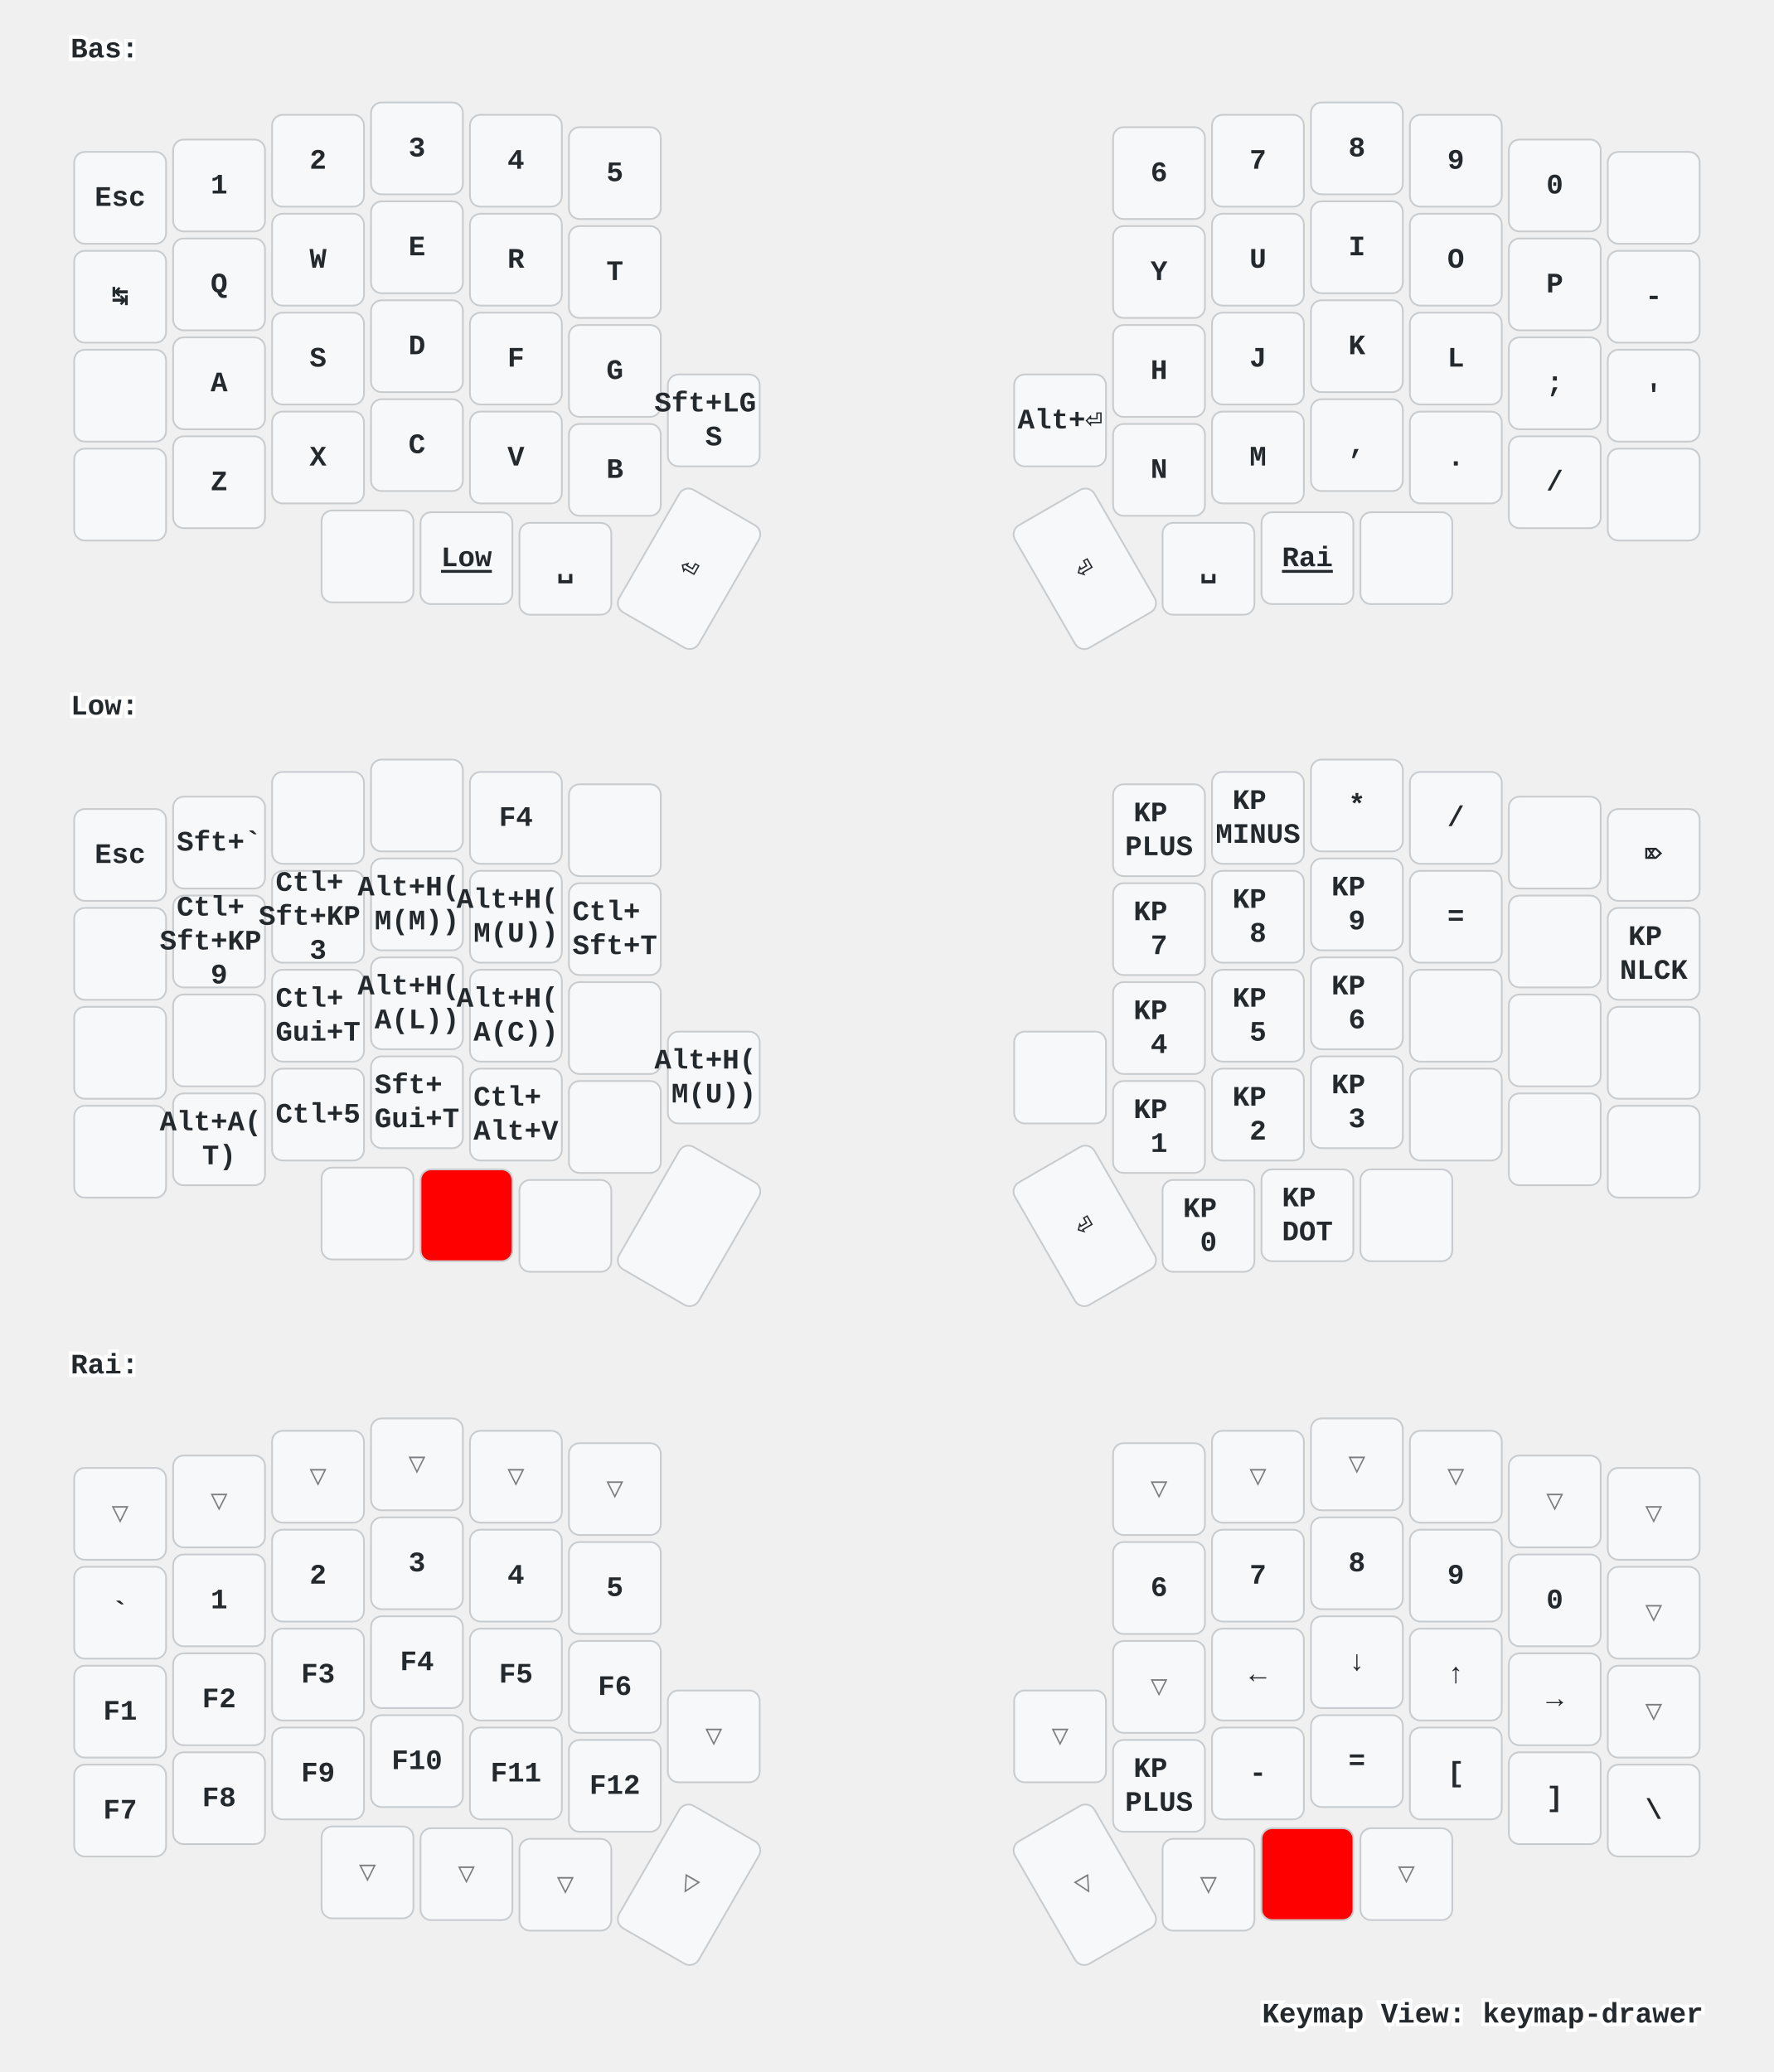
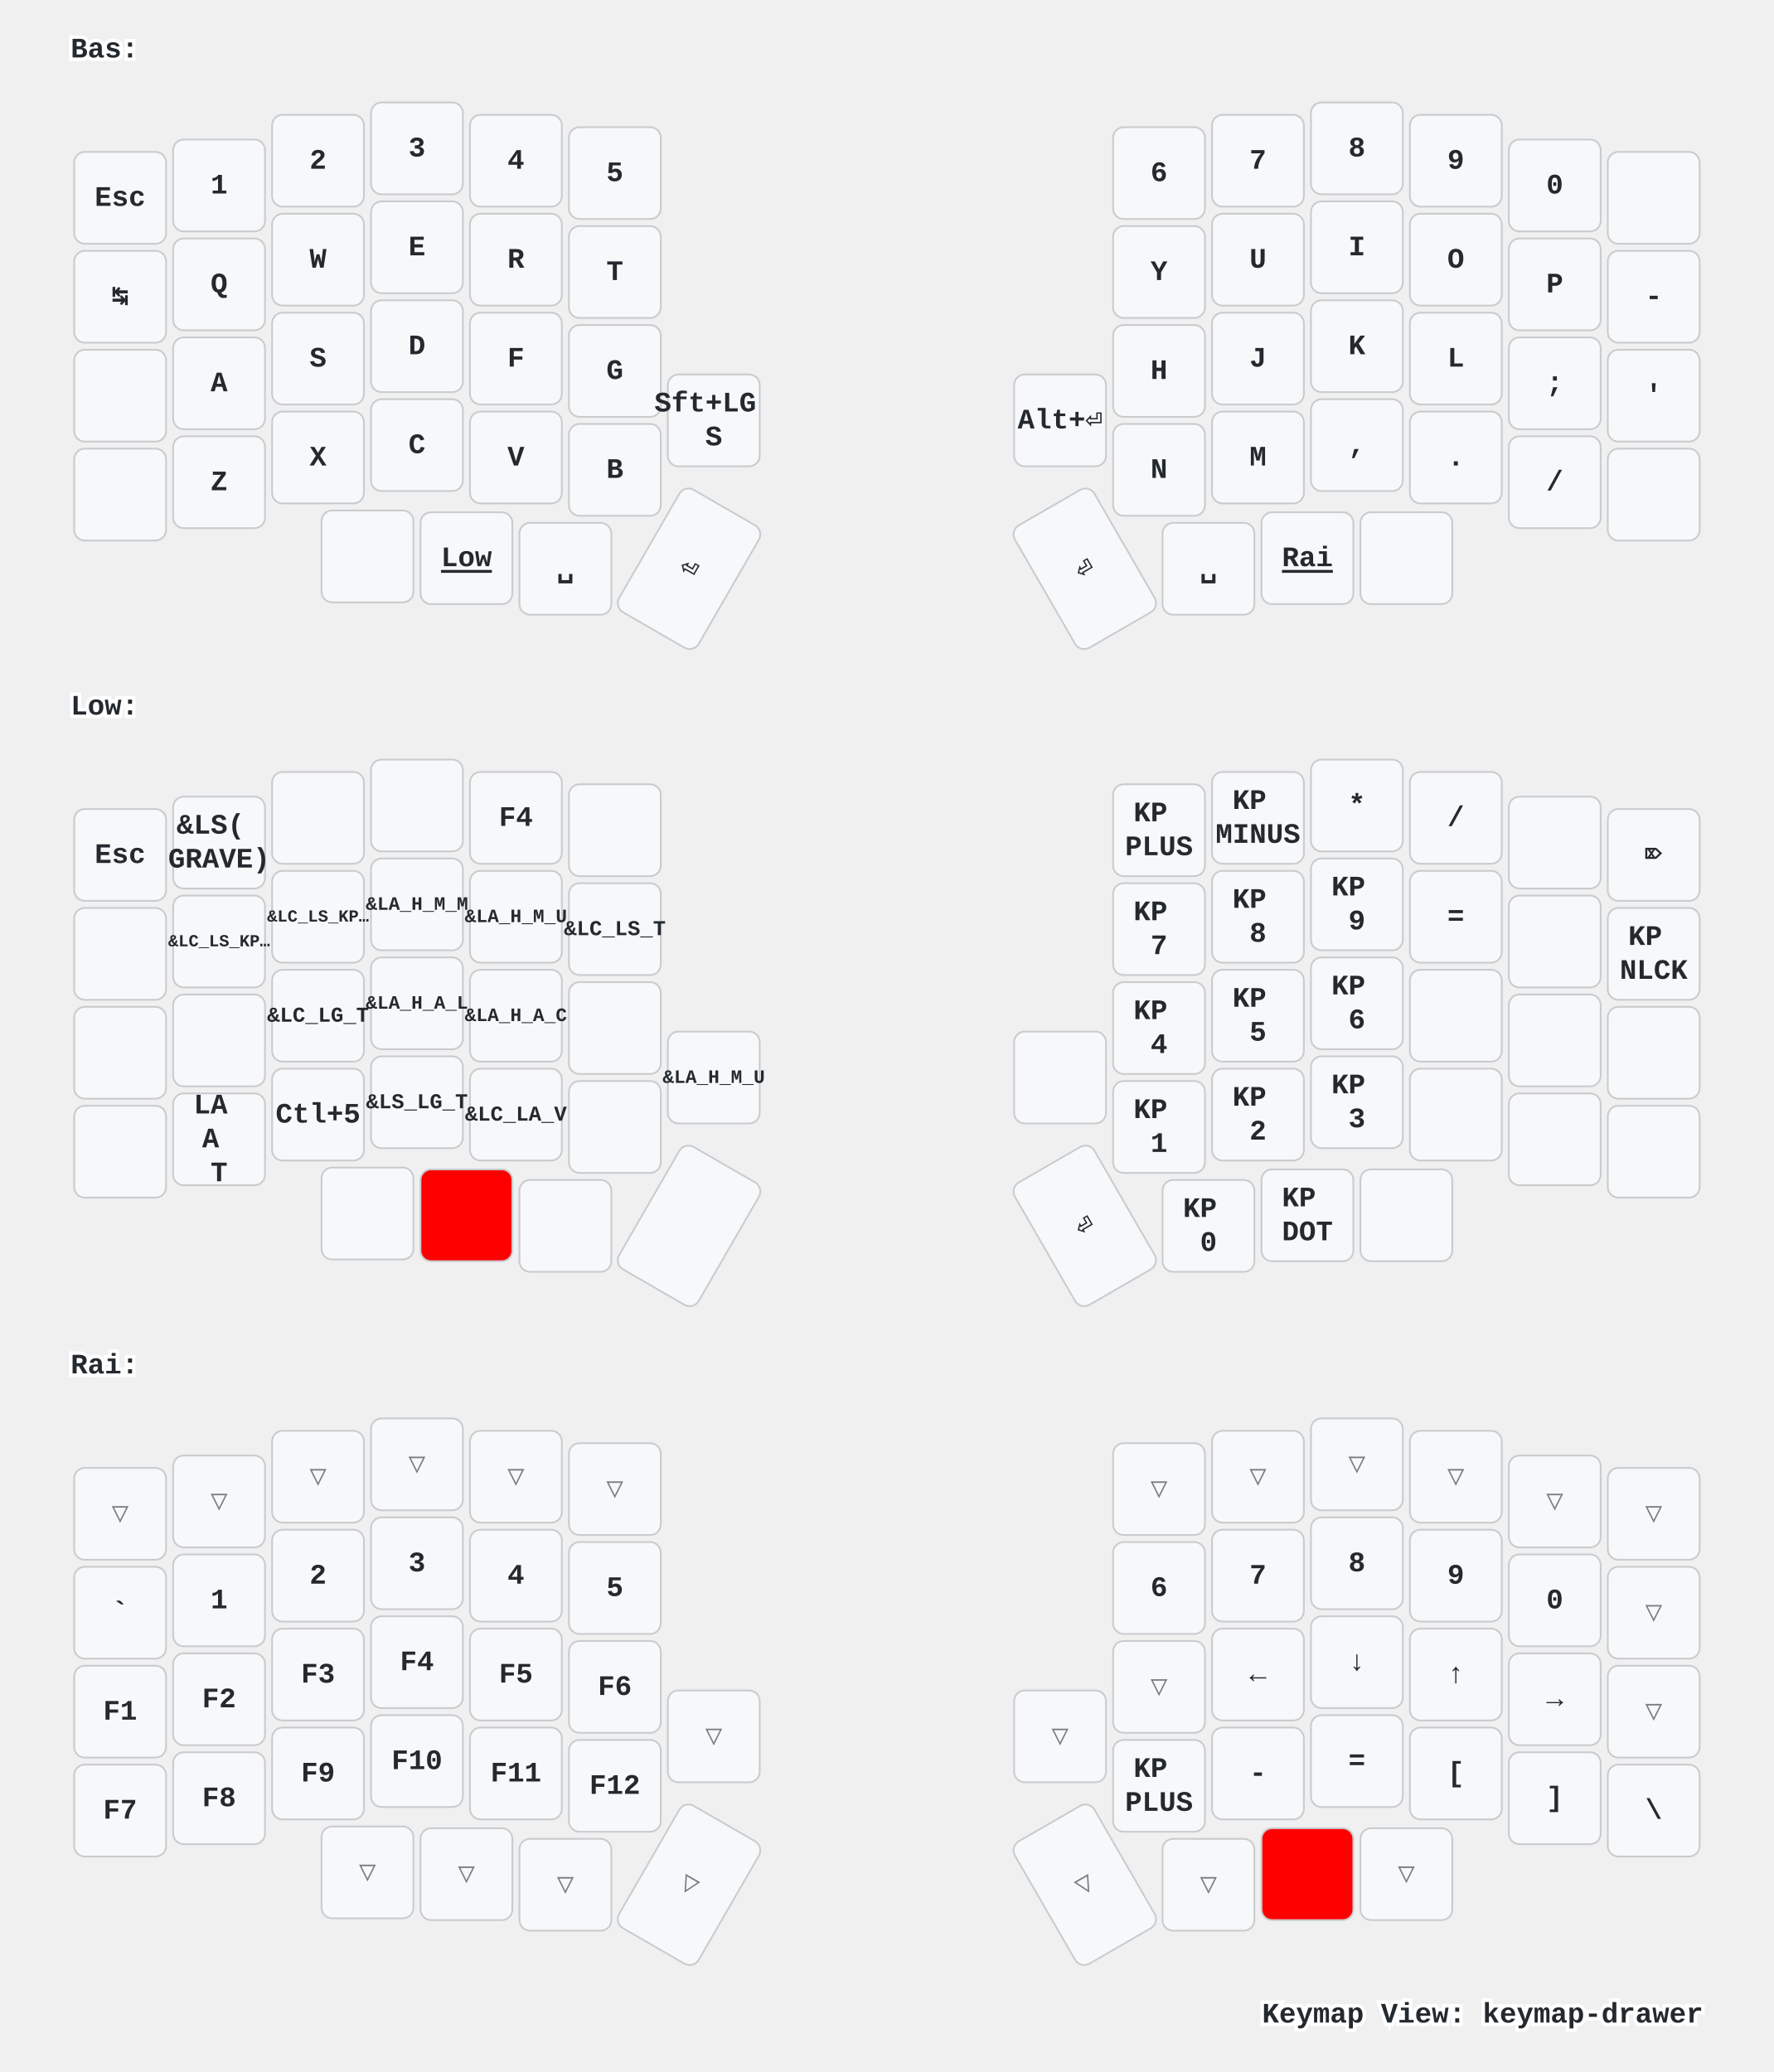
<svg xmlns="http://www.w3.org/2000/svg" xmlns:xlink="http://www.w3.org/1999/xlink" width="1004" height="1173" viewBox="0 0 1004 1173" class="keymap">
  <defs>/* start glyphs */
<svg id="mdi:apple-keyboard-command">
      <svg id="mdi-apple-keyboard-command" viewBox="0 0 24 24">
        <path d="M6,2A4,4 0 0,1 10,6V8H14V6A4,4 0 0,1 18,2A4,4 0 0,1 22,6A4,4 0 0,1 18,10H16V14H18A4,4 0 0,1 22,18A4,4 0 0,1 18,22A4,4 0 0,1 14,18V16H10V18A4,4 0 0,1 6,22A4,4 0 0,1 2,18A4,4 0 0,1 6,14H8V10H6A4,4 0 0,1 2,6A4,4 0 0,1 6,2M16,18A2,2 0 0,0 18,20A2,2 0 0,0 20,18A2,2 0 0,0 18,16H16V18M14,10H10V14H14V10M6,16A2,2 0 0,0 4,18A2,2 0 0,0 6,20A2,2 0 0,0 8,18V16H6M8,6A2,2 0 0,0 6,4A2,2 0 0,0 4,6A2,2 0 0,0 6,8H8V6M18,8A2,2 0 0,0 20,6A2,2 0 0,0 18,4A2,2 0 0,0 16,6V8H18Z" />
      </svg>
    </svg>
    <svg id="mdi:apple-keyboard-control">
      <svg id="mdi-apple-keyboard-control" viewBox="0 0 24 24">
        <path d="M19.78,11.78L18.36,13.19L12,6.83L5.64,13.19L4.22,11.78L12,4L19.78,11.78Z" />
      </svg>
    </svg>
    <svg id="mdi:apple-keyboard-option">
      <svg id="mdi-apple-keyboard-option" viewBox="0 0 24 24">
        <path d="M3,4H9.11L16.15,18H21V20H14.88L7.84,6H3V4M14,4H21V6H14V4Z" />
      </svg>
    </svg>
    <svg id="mdi:apple-keyboard-shift">
      <svg id="mdi-apple-keyboard-shift" viewBox="0 0 24 24">
        <path d="M15,18V12H17.17L12,6.83L6.83,12H9V18H15M12,4L22,14H17V20H7V14H2L12,4Z" />
      </svg>
    </svg>
    <svg id="mdi:backspace-outline">
      <svg id="mdi-backspace-outline" viewBox="0 0 24 24">
        <path d="M19,15.59L17.59,17L14,13.41L10.41,17L9,15.59L12.59,12L9,8.41L10.41,7L14,10.59L17.59,7L19,8.41L15.41,12L19,15.59M22,3A2,2 0 0,1 24,5V19A2,2 0 0,1 22,21H7C6.31,21 5.77,20.64 5.41,20.11L0,12L5.41,3.88C5.77,3.35 6.31,3 7,3H22M22,5H7L2.28,12L7,19H22V5Z" />
      </svg>
    </svg>
  </defs>/* end glyphs */
<style>/* inherit to force styles through use tags */
svg path {
    fill: inherit;
}

/* font and background color specifications */
svg.keymap {
    font-family: SFMono-Regular,Consolas,Liberation Mono,Menlo,monospace;
    font-size: 14px;
    font-kerning: normal;
    text-rendering: optimizeLegibility;
    fill: #24292e;
}

/* default key styling */
rect.key {
    fill: #f6f8fa;
}

rect.key, rect.combo {
    stroke: #c9cccf;
    stroke-width: 1;
}

/* default key side styling, only used is draw_key_sides is set */
rect.side {
    filter: brightness(90%);
}

/* color accent for combo boxes */
rect.combo, rect.combo-separate {
    fill: #cdf;
}

/* color accent for held keys */
rect.held, rect.combo.held {
    fill: #fdd;
}

/* color accent for ghost (optional) keys */
rect.ghost, rect.combo.ghost {
    stroke-dasharray: 4, 4;
    stroke-width: 2;
}

text {
    text-anchor: middle;
    dominant-baseline: middle;
}

/* styling for layer labels */
text.label {
    font-weight: bold;
    text-anchor: start;
    stroke: white;
    stroke-width: 4;
    paint-order: stroke;
}

/* styling for optional footer */
text.footer {
    text-anchor: end;
    dominant-baseline: auto;
    stroke: white;
    stroke-width: 4;
    paint-order: stroke;
}

/* styling for combo tap, and key non-tap label text */
text.combo, text.hold, text.shifted, text.left, text.right {
    font-size: 11px;
}

text.hold {
    text-anchor: middle;
    dominant-baseline: auto;
}

text.shifted {
    text-anchor: middle;
    dominant-baseline: hanging;
}

text.left {
    text-anchor: start;
}

text.right {
    text-anchor: end;
}

text.layer-activator {
    text-decoration: underline;
}

/* styling for hold/shifted label text in combo box */
text.combo.hold, text.combo.shifted, text.combo.left, text.combo.right {
    font-size: 8px;
}

/* lighter symbol for transparent keys */
text.trans {
    fill: #7b7e81;
}

/* styling for combo dendrons */
path.combo {
    stroke-width: 1;
    stroke: gray;
    fill: none;
}

/* Start Tabler Icons Cleanup */
/* cannot use height/width with glyphs */
.icon-tabler &gt; path {
    fill: inherit;
    stroke: inherit;
    stroke-width: 2;
}
/* hide tabler's default box */
.icon-tabler &gt; path[stroke="none"][fill="none"] {
    visibility: hidden;
}
/* End Tabler Icons Cleanup */

/* For default sytles, see https://github.com/caksoylar/keymap-drawer/blob/main/keymap_drawer/config.py#L85 */

svg.keymap {
  font-family: Ubuntu Mono, Inconsolata, Consolas, Liberation Mono, Menlo, monospace;
  font-size: 16px;
  font-weight: bold;
  text-rendering: optimizeLegibility;
}

/* Color accent for held keys
red = #f00
green = #0f0
blue = #00f
yellow = #ff0
cyan = #0ff
magenta = #f0f
white = #fff
black = #000
grey = #888
light grey = #ccc
#ffc
*/
rect.held, rect.combo.held {
    fill: #f00;
}

/* Technique borrowed and extended from https://github.com/englmaxi/zmk-config/blob/master/keymap-drawer/config.yaml */
.sym_sub_text.tap {
  translate: -5px 2px;
  font-size: 20px;
}
.sym_sub_text.shifted {
  translate: 10px 13px;
  font-size: 10px;
  opacity: 1.0;
}
.combo.sym_sub_text.tap {
  translate: -1px 1px;
}
.combo.sym_sub_text.shifted {
  translate: 7px 5px;
  font-size: 10px;
  opacity: 1.0;
}

/* Toggle */
.toggle.shifted {
  translate: -10px 12px;
}

.toggle.hold {
  translate: 13px -23px;
}

/* Variant for tap-dances */
.tap_dance.tap {
  translate: -7px 0px;
  font-size: 12px;
}
.tap_dance.shifted {
  translate: 7px 17px;
  font-size: 12px;
  opacity: 1.0;
}

/* Variant for symbol next to symbol */
.sym_by_sym.tap {
  translate: -6px 0px;
}
.sym_by_sym.shifted {
  translate: 10px 12px;
  opacity: 1.0;
}

.combo.sym_by_sym.tap {
  translate: -35px 0px;
}
.combo.sym_by_sym.shifted {
  translate: 35px 20px;
  opacity: 1.0;
}

.combo.sym_by_sym.hold {
  visibility: hidden;
}

/* hide hold box for combo sym_by_sym */
.combo.sym_by_sym.hold &gt; path[stroke="none"][fill="none"] {
  visibility: hidden;
}
</style>
  <g transform="translate(40, 0)" class="layer-Bas">
    <text x="0" y="28" class="label" id="Bas">Bas:</text>
    <g transform="translate(0, 56)">
      <g transform="translate(28, 56)" class="key keypos-0">
        <rect rx="6" ry="6" x="-26" y="-26" width="52" height="52" class="key" />
        <text x="0" y="0" class="key tap">Esc</text>
      </g>
      <g transform="translate(84, 49)" class="key keypos-1">
        <rect rx="6" ry="6" x="-26" y="-26" width="52" height="52" class="key" />
        <text x="0" y="0" class="key tap">1</text>
      </g>
      <g transform="translate(140, 35)" class="key keypos-2">
        <rect rx="6" ry="6" x="-26" y="-26" width="52" height="52" class="key" />
        <text x="0" y="0" class="key tap">2</text>
      </g>
      <g transform="translate(196, 28)" class="key keypos-3">
        <rect rx="6" ry="6" x="-26" y="-26" width="52" height="52" class="key" />
        <text x="0" y="0" class="key tap">3</text>
      </g>
      <g transform="translate(252, 35)" class="key keypos-4">
        <rect rx="6" ry="6" x="-26" y="-26" width="52" height="52" class="key" />
        <text x="0" y="0" class="key tap">4</text>
      </g>
      <g transform="translate(308, 42)" class="key keypos-5">
        <rect rx="6" ry="6" x="-26" y="-26" width="52" height="52" class="key" />
        <text x="0" y="0" class="key tap">5</text>
      </g>
      <g transform="translate(616, 42)" class="key keypos-6">
        <rect rx="6" ry="6" x="-26" y="-26" width="52" height="52" class="key" />
        <text x="0" y="0" class="key tap">6</text>
      </g>
      <g transform="translate(672, 35)" class="key keypos-7">
        <rect rx="6" ry="6" x="-26" y="-26" width="52" height="52" class="key" />
        <text x="0" y="0" class="key tap">7</text>
      </g>
      <g transform="translate(728, 28)" class="key keypos-8">
        <rect rx="6" ry="6" x="-26" y="-26" width="52" height="52" class="key" />
        <text x="0" y="0" class="key tap">8</text>
      </g>
      <g transform="translate(784, 35)" class="key keypos-9">
        <rect rx="6" ry="6" x="-26" y="-26" width="52" height="52" class="key" />
        <text x="0" y="0" class="key tap">9</text>
      </g>
      <g transform="translate(840, 49)" class="key keypos-10">
        <rect rx="6" ry="6" x="-26" y="-26" width="52" height="52" class="key" />
        <text x="0" y="0" class="key tap">0</text>
      </g>
      <g transform="translate(896, 56)" class="key keypos-11">
        <rect rx="6" ry="6" x="-26" y="-26" width="52" height="52" class="key" />
        <use href="#mdi:backspace-outline" xlink:href="#mdi:backspace-outline" x="-9" y="-9" height="18" width="18.0" class="key tap glyph mdi:backspace-outline" />
      </g>
      <g transform="translate(28, 112)" class="key keypos-12">
        <rect rx="6" ry="6" x="-26" y="-26" width="52" height="52" class="key" />
        <text x="0" y="0" class="key tap">↹</text>
      </g>
      <g transform="translate(84, 105)" class="key keypos-13">
        <rect rx="6" ry="6" x="-26" y="-26" width="52" height="52" class="key" />
        <text x="0" y="0" class="key tap">Q</text>
      </g>
      <g transform="translate(140, 91)" class="key keypos-14">
        <rect rx="6" ry="6" x="-26" y="-26" width="52" height="52" class="key" />
        <text x="0" y="0" class="key tap">W</text>
      </g>
      <g transform="translate(196, 84)" class="key keypos-15">
        <rect rx="6" ry="6" x="-26" y="-26" width="52" height="52" class="key" />
        <text x="0" y="0" class="key tap">E</text>
      </g>
      <g transform="translate(252, 91)" class="key keypos-16">
        <rect rx="6" ry="6" x="-26" y="-26" width="52" height="52" class="key" />
        <text x="0" y="0" class="key tap">R</text>
      </g>
      <g transform="translate(308, 98)" class="key keypos-17">
        <rect rx="6" ry="6" x="-26" y="-26" width="52" height="52" class="key" />
        <text x="0" y="0" class="key tap">T</text>
      </g>
      <g transform="translate(616, 98)" class="key keypos-18">
        <rect rx="6" ry="6" x="-26" y="-26" width="52" height="52" class="key" />
        <text x="0" y="0" class="key tap">Y</text>
      </g>
      <g transform="translate(672, 91)" class="key keypos-19">
        <rect rx="6" ry="6" x="-26" y="-26" width="52" height="52" class="key" />
        <text x="0" y="0" class="key tap">U</text>
      </g>
      <g transform="translate(728, 84)" class="key keypos-20">
        <rect rx="6" ry="6" x="-26" y="-26" width="52" height="52" class="key" />
        <text x="0" y="0" class="key tap">I</text>
      </g>
      <g transform="translate(784, 91)" class="key keypos-21">
        <rect rx="6" ry="6" x="-26" y="-26" width="52" height="52" class="key" />
        <text x="0" y="0" class="key tap">O</text>
      </g>
      <g transform="translate(840, 105)" class="key keypos-22">
        <rect rx="6" ry="6" x="-26" y="-26" width="52" height="52" class="key" />
        <text x="0" y="0" class="key tap">P</text>
      </g>
      <g transform="translate(896, 112)" class="key keypos-23">
        <rect rx="6" ry="6" x="-26" y="-26" width="52" height="52" class="key" />
        <text x="0" y="0" class="key tap">-</text>
      </g>
      <g transform="translate(28, 168)" class="key keypos-24">
        <rect rx="6" ry="6" x="-26" y="-26" width="52" height="52" class="key" />
        <use href="#mdi:apple-keyboard-shift" xlink:href="#mdi:apple-keyboard-shift" x="-9" y="-9" height="18" width="18.0" class="key tap glyph mdi:apple-keyboard-shift" />
      </g>
      <g transform="translate(84, 161)" class="key keypos-25">
        <rect rx="6" ry="6" x="-26" y="-26" width="52" height="52" class="key" />
        <text x="0" y="0" class="key tap">A</text>
      </g>
      <g transform="translate(140, 147)" class="key keypos-26">
        <rect rx="6" ry="6" x="-26" y="-26" width="52" height="52" class="key" />
        <text x="0" y="0" class="key tap">S</text>
      </g>
      <g transform="translate(196, 140)" class="key keypos-27">
        <rect rx="6" ry="6" x="-26" y="-26" width="52" height="52" class="key" />
        <text x="0" y="0" class="key tap">D</text>
      </g>
      <g transform="translate(252, 147)" class="key keypos-28">
        <rect rx="6" ry="6" x="-26" y="-26" width="52" height="52" class="key" />
        <text x="0" y="0" class="key tap">F</text>
      </g>
      <g transform="translate(308, 154)" class="key keypos-29">
        <rect rx="6" ry="6" x="-26" y="-26" width="52" height="52" class="key" />
        <text x="0" y="0" class="key tap">G</text>
      </g>
      <g transform="translate(616, 154)" class="key keypos-30">
        <rect rx="6" ry="6" x="-26" y="-26" width="52" height="52" class="key" />
        <text x="0" y="0" class="key tap">H</text>
      </g>
      <g transform="translate(672, 147)" class="key keypos-31">
        <rect rx="6" ry="6" x="-26" y="-26" width="52" height="52" class="key" />
        <text x="0" y="0" class="key tap">J</text>
      </g>
      <g transform="translate(728, 140)" class="key keypos-32">
        <rect rx="6" ry="6" x="-26" y="-26" width="52" height="52" class="key" />
        <text x="0" y="0" class="key tap">K</text>
      </g>
      <g transform="translate(784, 147)" class="key keypos-33">
        <rect rx="6" ry="6" x="-26" y="-26" width="52" height="52" class="key" />
        <text x="0" y="0" class="key tap">L</text>
      </g>
      <g transform="translate(840, 161)" class="key keypos-34">
        <rect rx="6" ry="6" x="-26" y="-26" width="52" height="52" class="key" />
        <text x="0" y="0" class="key tap">;</text>
      </g>
      <g transform="translate(896, 168)" class="key keypos-35">
        <rect rx="6" ry="6" x="-26" y="-26" width="52" height="52" class="key" />
        <text x="0" y="0" class="key tap">'</text>
      </g>
      <g transform="translate(28, 224)" class="key keypos-36">
        <rect rx="6" ry="6" x="-26" y="-26" width="52" height="52" class="key" />
        <use href="#mdi:apple-keyboard-control" xlink:href="#mdi:apple-keyboard-control" x="-9" y="-9" height="18" width="18.0" class="key tap glyph mdi:apple-keyboard-control" />
      </g>
      <g transform="translate(84, 217)" class="key keypos-37">
        <rect rx="6" ry="6" x="-26" y="-26" width="52" height="52" class="key" />
        <text x="0" y="0" class="key tap">Z</text>
      </g>
      <g transform="translate(140, 203)" class="key keypos-38">
        <rect rx="6" ry="6" x="-26" y="-26" width="52" height="52" class="key" />
        <text x="0" y="0" class="key tap">X</text>
      </g>
      <g transform="translate(196, 196)" class="key keypos-39">
        <rect rx="6" ry="6" x="-26" y="-26" width="52" height="52" class="key" />
        <text x="0" y="0" class="key tap">C</text>
      </g>
      <g transform="translate(252, 203)" class="key keypos-40">
        <rect rx="6" ry="6" x="-26" y="-26" width="52" height="52" class="key" />
        <text x="0" y="0" class="key tap">V</text>
      </g>
      <g transform="translate(308, 210)" class="key keypos-41">
        <rect rx="6" ry="6" x="-26" y="-26" width="52" height="52" class="key" />
        <text x="0" y="0" class="key tap">B</text>
      </g>
      <g transform="translate(364, 182)" class="key keypos-42">
        <rect rx="6" ry="6" x="-26" y="-26" width="52" height="52" class="key" />
        <text x="0" y="0" class="key tap">
          <tspan x="0" dy="-0.6em">Sft+LG</tspan>
          <tspan x="0" dy="1.2em">S</tspan>
        </text>
      </g>
      <g transform="translate(560, 182)" class="key keypos-43">
        <rect rx="6" ry="6" x="-26" y="-26" width="52" height="52" class="key" />
        <text x="0" y="0" class="key tap">Alt+⏎</text>
      </g>
      <g transform="translate(616, 210)" class="key keypos-44">
        <rect rx="6" ry="6" x="-26" y="-26" width="52" height="52" class="key" />
        <text x="0" y="0" class="key tap">N</text>
      </g>
      <g transform="translate(672, 203)" class="key keypos-45">
        <rect rx="6" ry="6" x="-26" y="-26" width="52" height="52" class="key" />
        <text x="0" y="0" class="key tap">M</text>
      </g>
      <g transform="translate(728, 196)" class="key keypos-46">
        <rect rx="6" ry="6" x="-26" y="-26" width="52" height="52" class="key" />
        <text x="0" y="0" class="key tap">,</text>
      </g>
      <g transform="translate(784, 203)" class="key keypos-47">
        <rect rx="6" ry="6" x="-26" y="-26" width="52" height="52" class="key" />
        <text x="0" y="0" class="key tap">.</text>
      </g>
      <g transform="translate(840, 217)" class="key keypos-48">
        <rect rx="6" ry="6" x="-26" y="-26" width="52" height="52" class="key" />
        <text x="0" y="0" class="key tap">/</text>
      </g>
      <g transform="translate(896, 224)" class="key keypos-49">
        <rect rx="6" ry="6" x="-26" y="-26" width="52" height="52" class="key" />
        <use href="#mdi:apple-keyboard-shift" xlink:href="#mdi:apple-keyboard-shift" x="-9" y="-9" height="18" width="18.0" class="key tap glyph mdi:apple-keyboard-shift" />
      </g>
      <g transform="translate(168, 259)" class="key keypos-50">
        <rect rx="6" ry="6" x="-26" y="-26" width="52" height="52" class="key" />
        <use href="#mdi:apple-keyboard-command" xlink:href="#mdi:apple-keyboard-command" x="-9" y="-9" height="18" width="18.0" class="key tap glyph mdi:apple-keyboard-command" />
      </g>
      <g transform="translate(224, 260)" class="key keypos-51">
        <rect rx="6" ry="6" x="-26" y="-26" width="52" height="52" class="key" />
        <a href="#Low">
          <text x="0" y="0" class="key tap layer-activator">Low</text>
        </a>
      </g>
      <g transform="translate(280, 266)" class="key keypos-52">
        <rect rx="6" ry="6" x="-26" y="-26" width="52" height="52" class="key" />
        <text x="0" y="0" class="key tap">␣</text>
      </g>
      <g transform="translate(350, 266) rotate(30.0)" class="key keypos-53">
        <rect rx="6" ry="6" x="-26" y="-40" width="52" height="80" class="key" />
        <text x="0" y="0" class="key tap">⏎</text>
      </g>
      <g transform="translate(574, 266) rotate(-30.0)" class="key keypos-54">
        <rect rx="6" ry="6" x="-26" y="-40" width="52" height="80" class="key" />
        <text x="0" y="0" class="key tap">⏎</text>
      </g>
      <g transform="translate(644, 266)" class="key keypos-55">
        <rect rx="6" ry="6" x="-26" y="-26" width="52" height="52" class="key" />
        <text x="0" y="0" class="key tap">␣</text>
      </g>
      <g transform="translate(700, 260)" class="key keypos-56">
        <rect rx="6" ry="6" x="-26" y="-26" width="52" height="52" class="key" />
        <a href="#Rai">
          <text x="0" y="0" class="key tap layer-activator">Rai</text>
        </a>
      </g>
      <g transform="translate(756, 260)" class="key keypos-57">
        <rect rx="6" ry="6" x="-26" y="-26" width="52" height="52" class="key" />
        <use href="#mdi:apple-keyboard-option" xlink:href="#mdi:apple-keyboard-option" x="-9" y="-9" height="18" width="18.0" class="key tap glyph mdi:apple-keyboard-option" />
      </g>
    </g>
  </g>
  <g transform="translate(40, 372)" class="layer-Low">
    <text x="0" y="28" class="label" id="Low">Low:</text>
    <g transform="translate(0, 56)">
      <g transform="translate(28, 56)" class="key keypos-0">
        <rect rx="6" ry="6" x="-26" y="-26" width="52" height="52" class="key" />
        <text x="0" y="0" class="key tap">Esc</text>
      </g>
      <g transform="translate(84, 49)" class="key keypos-1">
        <rect rx="6" ry="6" x="-26" y="-26" width="52" height="52" class="key" />
-         <text x="0" y="0" class="key tap">Sft+`</text>
+         <text x="0" y="0" class="key tap">
+           <tspan x="0" dy="-0.6em">&amp;LS(</tspan>
+           <tspan x="0" dy="1.2em">GRAVE)</tspan>
+         </text>
      </g>
      <g transform="translate(140, 35)" class="key keypos-2">
        <rect rx="6" ry="6" x="-26" y="-26" width="52" height="52" class="key" />
      </g>
      <g transform="translate(196, 28)" class="key keypos-3">
        <rect rx="6" ry="6" x="-26" y="-26" width="52" height="52" class="key" />
      </g>
      <g transform="translate(252, 35)" class="key keypos-4">
        <rect rx="6" ry="6" x="-26" y="-26" width="52" height="52" class="key" />
        <text x="0" y="0" class="key tap">F4</text>
      </g>
      <g transform="translate(308, 42)" class="key keypos-5">
        <rect rx="6" ry="6" x="-26" y="-26" width="52" height="52" class="key" />
      </g>
      <g transform="translate(616, 42)" class="key keypos-6">
        <rect rx="6" ry="6" x="-26" y="-26" width="52" height="52" class="key" />
        <text x="0" y="0" class="key tap">
          <tspan x="0" dy="-0.6em">KP</tspan>
          <tspan x="0" dy="1.2em">PLUS</tspan>
        </text>
      </g>
      <g transform="translate(672, 35)" class="key keypos-7">
        <rect rx="6" ry="6" x="-26" y="-26" width="52" height="52" class="key" />
        <text x="0" y="0" class="key tap">
          <tspan x="0" dy="-0.6em">KP</tspan>
          <tspan x="0" dy="1.2em">MINUS</tspan>
        </text>
      </g>
      <g transform="translate(728, 28)" class="key keypos-8">
        <rect rx="6" ry="6" x="-26" y="-26" width="52" height="52" class="key" />
        <text x="0" y="0" class="key tap">*</text>
      </g>
      <g transform="translate(784, 35)" class="key keypos-9">
        <rect rx="6" ry="6" x="-26" y="-26" width="52" height="52" class="key" />
        <text x="0" y="0" class="key tap">/</text>
      </g>
      <g transform="translate(840, 49)" class="key keypos-10">
        <rect rx="6" ry="6" x="-26" y="-26" width="52" height="52" class="key" />
      </g>
      <g transform="translate(896, 56)" class="key keypos-11">
        <rect rx="6" ry="6" x="-26" y="-26" width="52" height="52" class="key" />
        <text x="0" y="0" class="key tap">⌦</text>
      </g>
      <g transform="translate(28, 112)" class="key keypos-12">
        <rect rx="6" ry="6" x="-26" y="-26" width="52" height="52" class="key" />
      </g>
      <g transform="translate(84, 105)" class="key keypos-13">
        <rect rx="6" ry="6" x="-26" y="-26" width="52" height="52" class="key" />
        <text x="0" y="0" class="key tap">
-           <tspan x="0" dy="-1.2em">Ctl+</tspan>
-           <tspan x="0" dy="1.2em">Sft+KP</tspan>
+           <tspan style="font-size: 60%">&amp;LC_LS_KP…</tspan>
+         </text>
+       </g>
+       <g transform="translate(140, 91)" class="key keypos-14">
+         <rect rx="6" ry="6" x="-26" y="-26" width="52" height="52" class="key" />
+         <text x="0" y="0" class="key tap">
+           <tspan style="font-size: 60%">&amp;LC_LS_KP…</tspan>
+         </text>
+       </g>
+       <g transform="translate(196, 84)" class="key keypos-15">
+         <rect rx="6" ry="6" x="-26" y="-26" width="52" height="52" class="key" />
+         <text x="0" y="0" class="key tap">
+           <tspan style="font-size: 67%">&amp;LA_H_M_M</tspan>
+         </text>
+       </g>
+       <g transform="translate(252, 91)" class="key keypos-16">
+         <rect rx="6" ry="6" x="-26" y="-26" width="52" height="52" class="key" />
+         <text x="0" y="0" class="key tap">
+           <tspan style="font-size: 67%">&amp;LA_H_M_U</tspan>
+         </text>
+       </g>
+       <g transform="translate(308, 98)" class="key keypos-17">
+         <rect rx="6" ry="6" x="-26" y="-26" width="52" height="52" class="key" />
+         <text x="0" y="0" class="key tap">
+           <tspan style="font-size: 75%">&amp;LC_LS_T</tspan>
+         </text>
+       </g>
+       <g transform="translate(616, 98)" class="key keypos-18">
+         <rect rx="6" ry="6" x="-26" y="-26" width="52" height="52" class="key" />
+         <text x="0" y="0" class="key tap">
+           <tspan x="0" dy="-0.6em">KP</tspan>
+           <tspan x="0" dy="1.2em">7</tspan>
+         </text>
+       </g>
+       <g transform="translate(672, 91)" class="key keypos-19">
+         <rect rx="6" ry="6" x="-26" y="-26" width="52" height="52" class="key" />
+         <text x="0" y="0" class="key tap">
+           <tspan x="0" dy="-0.6em">KP</tspan>
+           <tspan x="0" dy="1.2em">8</tspan>
+         </text>
+       </g>
+       <g transform="translate(728, 84)" class="key keypos-20">
+         <rect rx="6" ry="6" x="-26" y="-26" width="52" height="52" class="key" />
+         <text x="0" y="0" class="key tap">
+           <tspan x="0" dy="-0.6em">KP</tspan>
          <tspan x="0" dy="1.2em">9</tspan>
        </text>
      </g>
-       <g transform="translate(140, 91)" class="key keypos-14">
-         <rect rx="6" ry="6" x="-26" y="-26" width="52" height="52" class="key" />
-         <text x="0" y="0" class="key tap">
-           <tspan x="0" dy="-1.2em">Ctl+</tspan>
-           <tspan x="0" dy="1.2em">Sft+KP</tspan>
-           <tspan x="0" dy="1.2em">3</tspan>
-         </text>
-       </g>
-       <g transform="translate(196, 84)" class="key keypos-15">
-         <rect rx="6" ry="6" x="-26" y="-26" width="52" height="52" class="key" />
-         <text x="0" y="0" class="key tap">
-           <tspan x="0" dy="-0.6em">Alt+H(</tspan>
-           <tspan x="0" dy="1.2em">M(M))</tspan>
-         </text>
-       </g>
-       <g transform="translate(252, 91)" class="key keypos-16">
-         <rect rx="6" ry="6" x="-26" y="-26" width="52" height="52" class="key" />
-         <text x="0" y="0" class="key tap">
-           <tspan x="0" dy="-0.6em">Alt+H(</tspan>
-           <tspan x="0" dy="1.2em">M(U))</tspan>
-         </text>
-       </g>
-       <g transform="translate(308, 98)" class="key keypos-17">
-         <rect rx="6" ry="6" x="-26" y="-26" width="52" height="52" class="key" />
-         <text x="0" y="0" class="key tap">
-           <tspan x="0" dy="-0.6em">Ctl+</tspan>
-           <tspan x="0" dy="1.2em">Sft+T</tspan>
-         </text>
-       </g>
-       <g transform="translate(616, 98)" class="key keypos-18">
-         <rect rx="6" ry="6" x="-26" y="-26" width="52" height="52" class="key" />
-         <text x="0" y="0" class="key tap">
-           <tspan x="0" dy="-0.6em">KP</tspan>
-           <tspan x="0" dy="1.2em">7</tspan>
-         </text>
-       </g>
-       <g transform="translate(672, 91)" class="key keypos-19">
-         <rect rx="6" ry="6" x="-26" y="-26" width="52" height="52" class="key" />
-         <text x="0" y="0" class="key tap">
-           <tspan x="0" dy="-0.6em">KP</tspan>
-           <tspan x="0" dy="1.2em">8</tspan>
-         </text>
-       </g>
-       <g transform="translate(728, 84)" class="key keypos-20">
-         <rect rx="6" ry="6" x="-26" y="-26" width="52" height="52" class="key" />
-         <text x="0" y="0" class="key tap">
-           <tspan x="0" dy="-0.6em">KP</tspan>
-           <tspan x="0" dy="1.2em">9</tspan>
-         </text>
-       </g>
      <g transform="translate(784, 91)" class="key keypos-21">
        <rect rx="6" ry="6" x="-26" y="-26" width="52" height="52" class="key" />
        <text x="0" y="0" class="key tap">=</text>
      </g>
      <g transform="translate(840, 105)" class="key keypos-22">
        <rect rx="6" ry="6" x="-26" y="-26" width="52" height="52" class="key" />
      </g>
      <g transform="translate(896, 112)" class="key keypos-23">
        <rect rx="6" ry="6" x="-26" y="-26" width="52" height="52" class="key" />
        <text x="0" y="0" class="key tap">
          <tspan x="0" dy="-0.6em">KP</tspan>
          <tspan x="0" dy="1.2em">NLCK</tspan>
        </text>
      </g>
      <g transform="translate(28, 168)" class="key keypos-24">
        <rect rx="6" ry="6" x="-26" y="-26" width="52" height="52" class="key" />
        <use href="#mdi:apple-keyboard-shift" xlink:href="#mdi:apple-keyboard-shift" x="-9" y="-9" height="18" width="18.0" class="key tap glyph mdi:apple-keyboard-shift" />
      </g>
      <g transform="translate(84, 161)" class="key keypos-25">
        <rect rx="6" ry="6" x="-26" y="-26" width="52" height="52" class="key" />
        <use href="#mdi:apple-keyboard-control" xlink:href="#mdi:apple-keyboard-control" x="-9" y="-9" height="18" width="18.0" class="key tap glyph mdi:apple-keyboard-control" />
      </g>
      <g transform="translate(140, 147)" class="key keypos-26">
        <rect rx="6" ry="6" x="-26" y="-26" width="52" height="52" class="key" />
        <text x="0" y="0" class="key tap">
-           <tspan x="0" dy="-0.6em">Ctl+</tspan>
-           <tspan x="0" dy="1.2em">Gui+T</tspan>
+           <tspan style="font-size: 75%">&amp;LC_LG_T</tspan>
        </text>
      </g>
      <g transform="translate(196, 140)" class="key keypos-27">
        <rect rx="6" ry="6" x="-26" y="-26" width="52" height="52" class="key" />
        <text x="0" y="0" class="key tap">
-           <tspan x="0" dy="-0.6em">Alt+H(</tspan>
-           <tspan x="0" dy="1.2em">A(L))</tspan>
+           <tspan style="font-size: 67%">&amp;LA_H_A_L</tspan>
        </text>
      </g>
      <g transform="translate(252, 147)" class="key keypos-28">
        <rect rx="6" ry="6" x="-26" y="-26" width="52" height="52" class="key" />
        <text x="0" y="0" class="key tap">
-           <tspan x="0" dy="-0.6em">Alt+H(</tspan>
-           <tspan x="0" dy="1.2em">A(C))</tspan>
+           <tspan style="font-size: 67%">&amp;LA_H_A_C</tspan>
        </text>
      </g>
      <g transform="translate(308, 154)" class="key keypos-29">
        <rect rx="6" ry="6" x="-26" y="-26" width="52" height="52" class="key" />
      </g>
      <g transform="translate(616, 154)" class="key keypos-30">
        <rect rx="6" ry="6" x="-26" y="-26" width="52" height="52" class="key" />
        <text x="0" y="0" class="key tap">
          <tspan x="0" dy="-0.6em">KP</tspan>
          <tspan x="0" dy="1.2em">4</tspan>
        </text>
      </g>
      <g transform="translate(672, 147)" class="key keypos-31">
        <rect rx="6" ry="6" x="-26" y="-26" width="52" height="52" class="key" />
        <text x="0" y="0" class="key tap">
          <tspan x="0" dy="-0.6em">KP</tspan>
          <tspan x="0" dy="1.2em">5</tspan>
        </text>
      </g>
      <g transform="translate(728, 140)" class="key keypos-32">
        <rect rx="6" ry="6" x="-26" y="-26" width="52" height="52" class="key" />
        <text x="0" y="0" class="key tap">
          <tspan x="0" dy="-0.6em">KP</tspan>
          <tspan x="0" dy="1.2em">6</tspan>
        </text>
      </g>
      <g transform="translate(784, 147)" class="key keypos-33">
        <rect rx="6" ry="6" x="-26" y="-26" width="52" height="52" class="key" />
      </g>
      <g transform="translate(840, 161)" class="key keypos-34">
        <rect rx="6" ry="6" x="-26" y="-26" width="52" height="52" class="key" />
      </g>
      <g transform="translate(896, 168)" class="key keypos-35">
        <rect rx="6" ry="6" x="-26" y="-26" width="52" height="52" class="key" />
      </g>
      <g transform="translate(28, 224)" class="key keypos-36">
        <rect rx="6" ry="6" x="-26" y="-26" width="52" height="52" class="key" />
        <use href="#mdi:apple-keyboard-control" xlink:href="#mdi:apple-keyboard-control" x="-9" y="-9" height="18" width="18.0" class="key tap glyph mdi:apple-keyboard-control" />
      </g>
      <g transform="translate(84, 217)" class="key keypos-37">
        <rect rx="6" ry="6" x="-26" y="-26" width="52" height="52" class="key" />
        <text x="0" y="0" class="key tap">
-           <tspan x="0" dy="-0.6em">Alt+A(</tspan>
-           <tspan x="0" dy="1.2em">T)</tspan>
+           <tspan x="0" dy="-1.2em">LA</tspan>
+           <tspan x="0" dy="1.2em">A</tspan>
+           <tspan x="0" dy="1.2em">T</tspan>
        </text>
      </g>
      <g transform="translate(140, 203)" class="key keypos-38">
        <rect rx="6" ry="6" x="-26" y="-26" width="52" height="52" class="key" />
        <text x="0" y="0" class="key tap">Ctl+5</text>
      </g>
      <g transform="translate(196, 196)" class="key keypos-39">
        <rect rx="6" ry="6" x="-26" y="-26" width="52" height="52" class="key" />
        <text x="0" y="0" class="key tap">
-           <tspan x="0" dy="-0.6em">Sft+</tspan>
-           <tspan x="0" dy="1.2em">Gui+T</tspan>
+           <tspan style="font-size: 75%">&amp;LS_LG_T</tspan>
        </text>
      </g>
      <g transform="translate(252, 203)" class="key keypos-40">
        <rect rx="6" ry="6" x="-26" y="-26" width="52" height="52" class="key" />
        <text x="0" y="0" class="key tap">
-           <tspan x="0" dy="-0.6em">Ctl+</tspan>
-           <tspan x="0" dy="1.2em">Alt+V</tspan>
+           <tspan style="font-size: 75%">&amp;LC_LA_V</tspan>
        </text>
      </g>
      <g transform="translate(308, 210)" class="key keypos-41">
        <rect rx="6" ry="6" x="-26" y="-26" width="52" height="52" class="key" />
      </g>
      <g transform="translate(364, 182)" class="key keypos-42">
        <rect rx="6" ry="6" x="-26" y="-26" width="52" height="52" class="key" />
        <text x="0" y="0" class="key tap">
-           <tspan x="0" dy="-0.6em">Alt+H(</tspan>
-           <tspan x="0" dy="1.2em">M(U))</tspan>
+           <tspan style="font-size: 67%">&amp;LA_H_M_U</tspan>
        </text>
      </g>
      <g transform="translate(560, 182)" class="key keypos-43">
        <rect rx="6" ry="6" x="-26" y="-26" width="52" height="52" class="key" />
      </g>
      <g transform="translate(616, 210)" class="key keypos-44">
        <rect rx="6" ry="6" x="-26" y="-26" width="52" height="52" class="key" />
        <text x="0" y="0" class="key tap">
          <tspan x="0" dy="-0.6em">KP</tspan>
          <tspan x="0" dy="1.2em">1</tspan>
        </text>
      </g>
      <g transform="translate(672, 203)" class="key keypos-45">
        <rect rx="6" ry="6" x="-26" y="-26" width="52" height="52" class="key" />
        <text x="0" y="0" class="key tap">
          <tspan x="0" dy="-0.6em">KP</tspan>
          <tspan x="0" dy="1.2em">2</tspan>
        </text>
      </g>
      <g transform="translate(728, 196)" class="key keypos-46">
        <rect rx="6" ry="6" x="-26" y="-26" width="52" height="52" class="key" />
        <text x="0" y="0" class="key tap">
          <tspan x="0" dy="-0.6em">KP</tspan>
          <tspan x="0" dy="1.2em">3</tspan>
        </text>
      </g>
      <g transform="translate(784, 203)" class="key keypos-47">
        <rect rx="6" ry="6" x="-26" y="-26" width="52" height="52" class="key" />
      </g>
      <g transform="translate(840, 217)" class="key keypos-48">
        <rect rx="6" ry="6" x="-26" y="-26" width="52" height="52" class="key" />
      </g>
      <g transform="translate(896, 224)" class="key keypos-49">
        <rect rx="6" ry="6" x="-26" y="-26" width="52" height="52" class="key" />
        <use href="#mdi:backspace-outline" xlink:href="#mdi:backspace-outline" x="-9" y="-9" height="18" width="18.0" class="key tap glyph mdi:backspace-outline" />
      </g>
      <g transform="translate(168, 259)" class="key keypos-50">
        <rect rx="6" ry="6" x="-26" y="-26" width="52" height="52" class="key" />
        <use href="#mdi:apple-keyboard-command" xlink:href="#mdi:apple-keyboard-command" x="-9" y="-9" height="18" width="18.0" class="key tap glyph mdi:apple-keyboard-command" />
      </g>
      <g transform="translate(224, 260)" class="key held keypos-51">
        <rect rx="6" ry="6" x="-26" y="-26" width="52" height="52" class="key held" />
      </g>
      <g transform="translate(280, 266)" class="key keypos-52">
        <rect rx="6" ry="6" x="-26" y="-26" width="52" height="52" class="key" />
        <use href="#mdi:apple-keyboard-option" xlink:href="#mdi:apple-keyboard-option" x="-9" y="-9" height="18" width="18.0" class="key tap glyph mdi:apple-keyboard-option" />
      </g>
      <g transform="translate(350, 266) rotate(30.0)" class="key keypos-53">
        <rect rx="6" ry="6" x="-26" y="-40" width="52" height="80" class="key" />
        <use href="#mdi:backspace-outline" xlink:href="#mdi:backspace-outline" x="-9" y="-9" height="18" width="18.0" class="key tap glyph mdi:backspace-outline" />
      </g>
      <g transform="translate(574, 266) rotate(-30.0)" class="key keypos-54">
        <rect rx="6" ry="6" x="-26" y="-40" width="52" height="80" class="key" />
        <text x="0" y="0" class="key tap">⏎</text>
      </g>
      <g transform="translate(644, 266)" class="key keypos-55">
        <rect rx="6" ry="6" x="-26" y="-26" width="52" height="52" class="key" />
        <text x="0" y="0" class="key tap">
          <tspan x="0" dy="-0.6em">KP</tspan>
          <tspan x="0" dy="1.2em">0</tspan>
        </text>
      </g>
      <g transform="translate(700, 260)" class="key keypos-56">
        <rect rx="6" ry="6" x="-26" y="-26" width="52" height="52" class="key" />
        <text x="0" y="0" class="key tap">
          <tspan x="0" dy="-0.6em">KP</tspan>
          <tspan x="0" dy="1.2em">DOT</tspan>
        </text>
      </g>
      <g transform="translate(756, 260)" class="key keypos-57">
        <rect rx="6" ry="6" x="-26" y="-26" width="52" height="52" class="key" />
        <use href="#mdi:backspace-outline" xlink:href="#mdi:backspace-outline" x="-9" y="-9" height="18" width="18.0" class="key tap glyph mdi:backspace-outline" />
      </g>
    </g>
  </g>
  <g transform="translate(40, 745)" class="layer-Rai">
    <text x="0" y="28" class="label" id="Rai">Rai:</text>
    <g transform="translate(0, 56)">
      <g transform="translate(28, 56)" class="key trans keypos-0">
        <rect rx="6" ry="6" x="-26" y="-26" width="52" height="52" class="key trans" />
        <text x="0" y="0" class="key trans tap">▽</text>
      </g>
      <g transform="translate(84, 49)" class="key trans keypos-1">
        <rect rx="6" ry="6" x="-26" y="-26" width="52" height="52" class="key trans" />
        <text x="0" y="0" class="key trans tap">▽</text>
      </g>
      <g transform="translate(140, 35)" class="key trans keypos-2">
        <rect rx="6" ry="6" x="-26" y="-26" width="52" height="52" class="key trans" />
        <text x="0" y="0" class="key trans tap">▽</text>
      </g>
      <g transform="translate(196, 28)" class="key trans keypos-3">
        <rect rx="6" ry="6" x="-26" y="-26" width="52" height="52" class="key trans" />
        <text x="0" y="0" class="key trans tap">▽</text>
      </g>
      <g transform="translate(252, 35)" class="key trans keypos-4">
        <rect rx="6" ry="6" x="-26" y="-26" width="52" height="52" class="key trans" />
        <text x="0" y="0" class="key trans tap">▽</text>
      </g>
      <g transform="translate(308, 42)" class="key trans keypos-5">
        <rect rx="6" ry="6" x="-26" y="-26" width="52" height="52" class="key trans" />
        <text x="0" y="0" class="key trans tap">▽</text>
      </g>
      <g transform="translate(616, 42)" class="key trans keypos-6">
        <rect rx="6" ry="6" x="-26" y="-26" width="52" height="52" class="key trans" />
        <text x="0" y="0" class="key trans tap">▽</text>
      </g>
      <g transform="translate(672, 35)" class="key trans keypos-7">
        <rect rx="6" ry="6" x="-26" y="-26" width="52" height="52" class="key trans" />
        <text x="0" y="0" class="key trans tap">▽</text>
      </g>
      <g transform="translate(728, 28)" class="key trans keypos-8">
        <rect rx="6" ry="6" x="-26" y="-26" width="52" height="52" class="key trans" />
        <text x="0" y="0" class="key trans tap">▽</text>
      </g>
      <g transform="translate(784, 35)" class="key trans keypos-9">
        <rect rx="6" ry="6" x="-26" y="-26" width="52" height="52" class="key trans" />
        <text x="0" y="0" class="key trans tap">▽</text>
      </g>
      <g transform="translate(840, 49)" class="key trans keypos-10">
        <rect rx="6" ry="6" x="-26" y="-26" width="52" height="52" class="key trans" />
        <text x="0" y="0" class="key trans tap">▽</text>
      </g>
      <g transform="translate(896, 56)" class="key trans keypos-11">
        <rect rx="6" ry="6" x="-26" y="-26" width="52" height="52" class="key trans" />
        <text x="0" y="0" class="key trans tap">▽</text>
      </g>
      <g transform="translate(28, 112)" class="key keypos-12">
        <rect rx="6" ry="6" x="-26" y="-26" width="52" height="52" class="key" />
        <text x="0" y="0" class="key tap">`</text>
      </g>
      <g transform="translate(84, 105)" class="key keypos-13">
        <rect rx="6" ry="6" x="-26" y="-26" width="52" height="52" class="key" />
        <text x="0" y="0" class="key tap">1</text>
      </g>
      <g transform="translate(140, 91)" class="key keypos-14">
        <rect rx="6" ry="6" x="-26" y="-26" width="52" height="52" class="key" />
        <text x="0" y="0" class="key tap">2</text>
      </g>
      <g transform="translate(196, 84)" class="key keypos-15">
        <rect rx="6" ry="6" x="-26" y="-26" width="52" height="52" class="key" />
        <text x="0" y="0" class="key tap">3</text>
      </g>
      <g transform="translate(252, 91)" class="key keypos-16">
        <rect rx="6" ry="6" x="-26" y="-26" width="52" height="52" class="key" />
        <text x="0" y="0" class="key tap">4</text>
      </g>
      <g transform="translate(308, 98)" class="key keypos-17">
        <rect rx="6" ry="6" x="-26" y="-26" width="52" height="52" class="key" />
        <text x="0" y="0" class="key tap">5</text>
      </g>
      <g transform="translate(616, 98)" class="key keypos-18">
        <rect rx="6" ry="6" x="-26" y="-26" width="52" height="52" class="key" />
        <text x="0" y="0" class="key tap">6</text>
      </g>
      <g transform="translate(672, 91)" class="key keypos-19">
        <rect rx="6" ry="6" x="-26" y="-26" width="52" height="52" class="key" />
        <text x="0" y="0" class="key tap">7</text>
      </g>
      <g transform="translate(728, 84)" class="key keypos-20">
        <rect rx="6" ry="6" x="-26" y="-26" width="52" height="52" class="key" />
        <text x="0" y="0" class="key tap">8</text>
      </g>
      <g transform="translate(784, 91)" class="key keypos-21">
        <rect rx="6" ry="6" x="-26" y="-26" width="52" height="52" class="key" />
        <text x="0" y="0" class="key tap">9</text>
      </g>
      <g transform="translate(840, 105)" class="key keypos-22">
        <rect rx="6" ry="6" x="-26" y="-26" width="52" height="52" class="key" />
        <text x="0" y="0" class="key tap">0</text>
      </g>
      <g transform="translate(896, 112)" class="key trans keypos-23">
        <rect rx="6" ry="6" x="-26" y="-26" width="52" height="52" class="key trans" />
        <text x="0" y="0" class="key trans tap">▽</text>
      </g>
      <g transform="translate(28, 168)" class="key keypos-24">
        <rect rx="6" ry="6" x="-26" y="-26" width="52" height="52" class="key" />
        <text x="0" y="0" class="key tap">F1</text>
      </g>
      <g transform="translate(84, 161)" class="key keypos-25">
        <rect rx="6" ry="6" x="-26" y="-26" width="52" height="52" class="key" />
        <text x="0" y="0" class="key tap">F2</text>
      </g>
      <g transform="translate(140, 147)" class="key keypos-26">
        <rect rx="6" ry="6" x="-26" y="-26" width="52" height="52" class="key" />
        <text x="0" y="0" class="key tap">F3</text>
      </g>
      <g transform="translate(196, 140)" class="key keypos-27">
        <rect rx="6" ry="6" x="-26" y="-26" width="52" height="52" class="key" />
        <text x="0" y="0" class="key tap">F4</text>
      </g>
      <g transform="translate(252, 147)" class="key keypos-28">
        <rect rx="6" ry="6" x="-26" y="-26" width="52" height="52" class="key" />
        <text x="0" y="0" class="key tap">F5</text>
      </g>
      <g transform="translate(308, 154)" class="key keypos-29">
        <rect rx="6" ry="6" x="-26" y="-26" width="52" height="52" class="key" />
        <text x="0" y="0" class="key tap">F6</text>
      </g>
      <g transform="translate(616, 154)" class="key trans keypos-30">
        <rect rx="6" ry="6" x="-26" y="-26" width="52" height="52" class="key trans" />
        <text x="0" y="0" class="key trans tap">▽</text>
      </g>
      <g transform="translate(672, 147)" class="key keypos-31">
        <rect rx="6" ry="6" x="-26" y="-26" width="52" height="52" class="key" />
        <text x="0" y="0" class="key tap">←</text>
      </g>
      <g transform="translate(728, 140)" class="key keypos-32">
        <rect rx="6" ry="6" x="-26" y="-26" width="52" height="52" class="key" />
        <text x="0" y="0" class="key tap">↓</text>
      </g>
      <g transform="translate(784, 147)" class="key keypos-33">
        <rect rx="6" ry="6" x="-26" y="-26" width="52" height="52" class="key" />
        <text x="0" y="0" class="key tap">↑</text>
      </g>
      <g transform="translate(840, 161)" class="key keypos-34">
        <rect rx="6" ry="6" x="-26" y="-26" width="52" height="52" class="key" />
        <text x="0" y="0" class="key tap">→</text>
      </g>
      <g transform="translate(896, 168)" class="key trans keypos-35">
        <rect rx="6" ry="6" x="-26" y="-26" width="52" height="52" class="key trans" />
        <text x="0" y="0" class="key trans tap">▽</text>
      </g>
      <g transform="translate(28, 224)" class="key keypos-36">
        <rect rx="6" ry="6" x="-26" y="-26" width="52" height="52" class="key" />
        <text x="0" y="0" class="key tap">F7</text>
      </g>
      <g transform="translate(84, 217)" class="key keypos-37">
        <rect rx="6" ry="6" x="-26" y="-26" width="52" height="52" class="key" />
        <text x="0" y="0" class="key tap">F8</text>
      </g>
      <g transform="translate(140, 203)" class="key keypos-38">
        <rect rx="6" ry="6" x="-26" y="-26" width="52" height="52" class="key" />
        <text x="0" y="0" class="key tap">F9</text>
      </g>
      <g transform="translate(196, 196)" class="key keypos-39">
        <rect rx="6" ry="6" x="-26" y="-26" width="52" height="52" class="key" />
        <text x="0" y="0" class="key tap">F10</text>
      </g>
      <g transform="translate(252, 203)" class="key keypos-40">
        <rect rx="6" ry="6" x="-26" y="-26" width="52" height="52" class="key" />
        <text x="0" y="0" class="key tap">F11</text>
      </g>
      <g transform="translate(308, 210)" class="key keypos-41">
        <rect rx="6" ry="6" x="-26" y="-26" width="52" height="52" class="key" />
        <text x="0" y="0" class="key tap">F12</text>
      </g>
      <g transform="translate(364, 182)" class="key trans keypos-42">
        <rect rx="6" ry="6" x="-26" y="-26" width="52" height="52" class="key trans" />
        <text x="0" y="0" class="key trans tap">▽</text>
      </g>
      <g transform="translate(560, 182)" class="key trans keypos-43">
        <rect rx="6" ry="6" x="-26" y="-26" width="52" height="52" class="key trans" />
        <text x="0" y="0" class="key trans tap">▽</text>
      </g>
      <g transform="translate(616, 210)" class="key keypos-44">
        <rect rx="6" ry="6" x="-26" y="-26" width="52" height="52" class="key" />
        <text x="0" y="0" class="key tap">
          <tspan x="0" dy="-0.6em">KP</tspan>
          <tspan x="0" dy="1.2em">PLUS</tspan>
        </text>
      </g>
      <g transform="translate(672, 203)" class="key keypos-45">
        <rect rx="6" ry="6" x="-26" y="-26" width="52" height="52" class="key" />
        <text x="0" y="0" class="key tap">-</text>
      </g>
      <g transform="translate(728, 196)" class="key keypos-46">
        <rect rx="6" ry="6" x="-26" y="-26" width="52" height="52" class="key" />
        <text x="0" y="0" class="key tap">=</text>
      </g>
      <g transform="translate(784, 203)" class="key keypos-47">
        <rect rx="6" ry="6" x="-26" y="-26" width="52" height="52" class="key" />
        <text x="0" y="0" class="key tap">[</text>
      </g>
      <g transform="translate(840, 217)" class="key keypos-48">
        <rect rx="6" ry="6" x="-26" y="-26" width="52" height="52" class="key" />
        <text x="0" y="0" class="key tap">]</text>
      </g>
      <g transform="translate(896, 224)" class="key keypos-49">
        <rect rx="6" ry="6" x="-26" y="-26" width="52" height="52" class="key" />
        <text x="0" y="0" class="key tap">\</text>
      </g>
      <g transform="translate(168, 259)" class="key trans keypos-50">
        <rect rx="6" ry="6" x="-26" y="-26" width="52" height="52" class="key trans" />
        <text x="0" y="0" class="key trans tap">▽</text>
      </g>
      <g transform="translate(224, 260)" class="key trans keypos-51">
        <rect rx="6" ry="6" x="-26" y="-26" width="52" height="52" class="key trans" />
        <text x="0" y="0" class="key trans tap">▽</text>
      </g>
      <g transform="translate(280, 266)" class="key trans keypos-52">
        <rect rx="6" ry="6" x="-26" y="-26" width="52" height="52" class="key trans" />
        <text x="0" y="0" class="key trans tap">▽</text>
      </g>
      <g transform="translate(350, 266) rotate(30.0)" class="key trans keypos-53">
        <rect rx="6" ry="6" x="-26" y="-40" width="52" height="80" class="key trans" />
        <text x="0" y="0" class="key trans tap">▽</text>
      </g>
      <g transform="translate(574, 266) rotate(-30.0)" class="key trans keypos-54">
        <rect rx="6" ry="6" x="-26" y="-40" width="52" height="80" class="key trans" />
        <text x="0" y="0" class="key trans tap">▽</text>
      </g>
      <g transform="translate(644, 266)" class="key trans keypos-55">
        <rect rx="6" ry="6" x="-26" y="-26" width="52" height="52" class="key trans" />
        <text x="0" y="0" class="key trans tap">▽</text>
      </g>
      <g transform="translate(700, 260)" class="key held keypos-56">
        <rect rx="6" ry="6" x="-26" y="-26" width="52" height="52" class="key held" />
      </g>
      <g transform="translate(756, 260)" class="key trans keypos-57">
        <rect rx="6" ry="6" x="-26" y="-26" width="52" height="52" class="key trans" />
        <text x="0" y="0" class="key trans tap">▽</text>
      </g>
    </g>
  </g>
  <text x="964.0" y="1145.0" class="footer">Keymap View: <a href="https://github.com/caksoylar/keymap-drawer">keymap-drawer</a>
  </text>
</svg>
